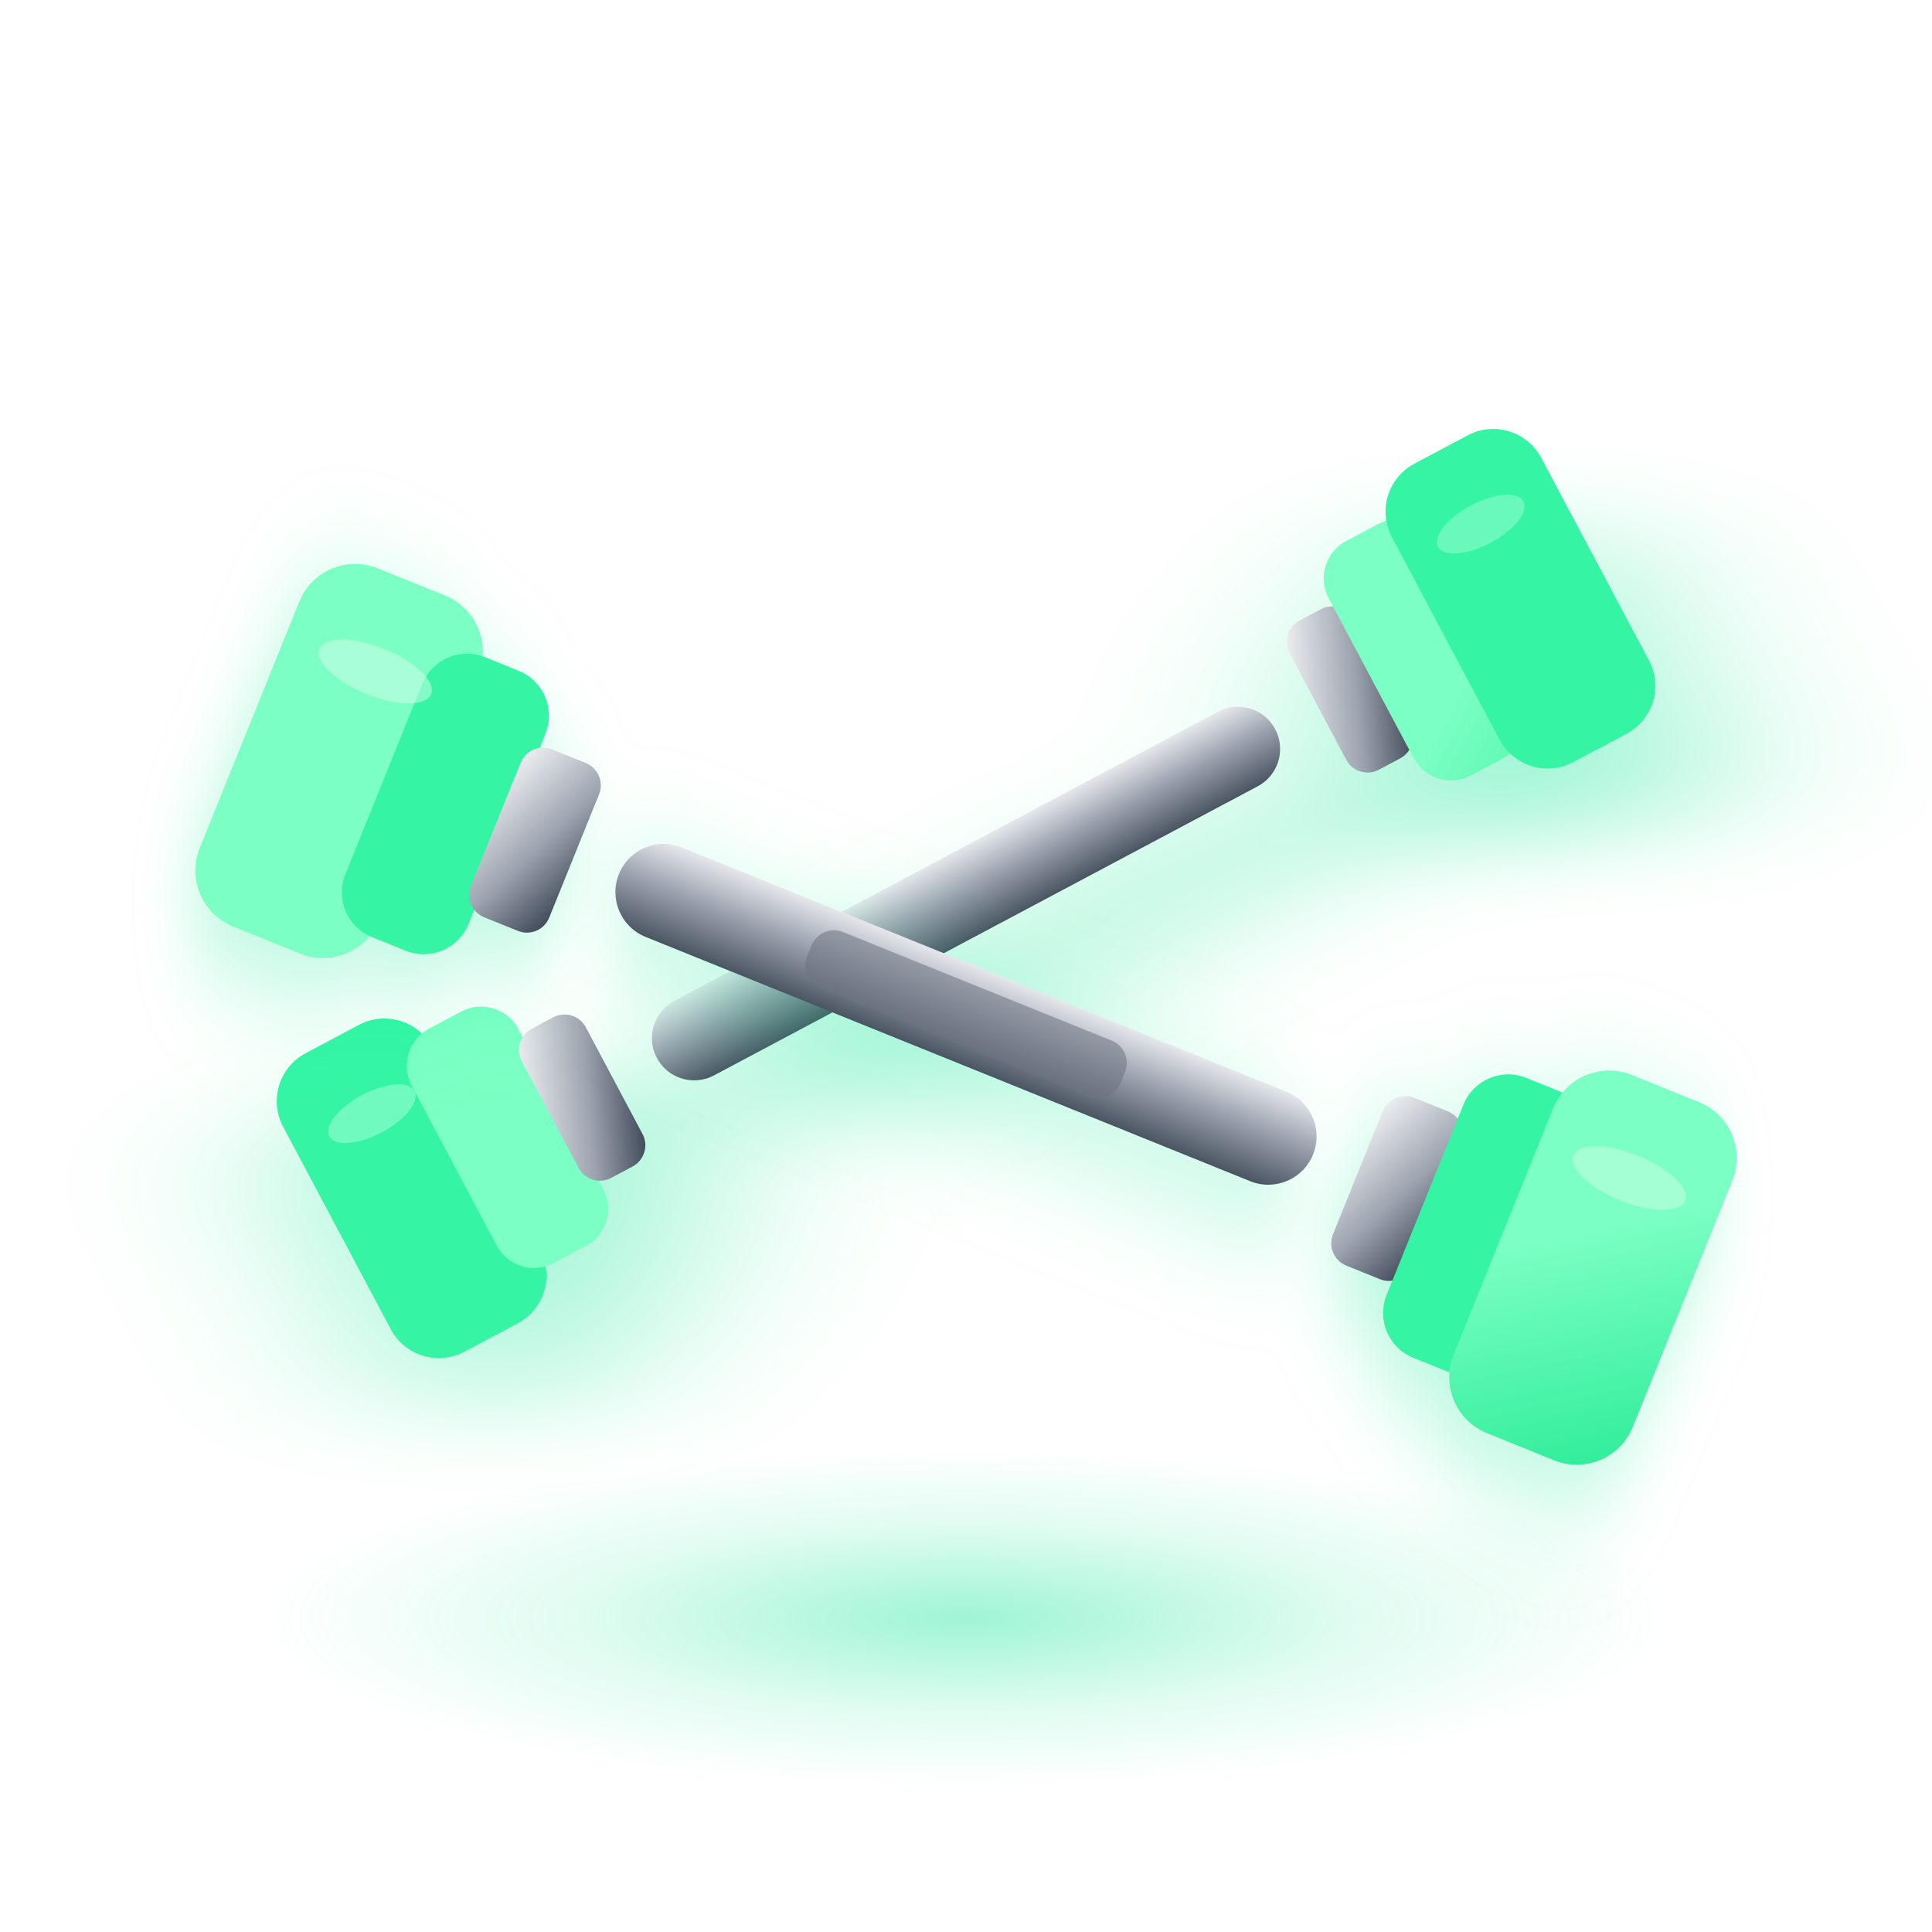
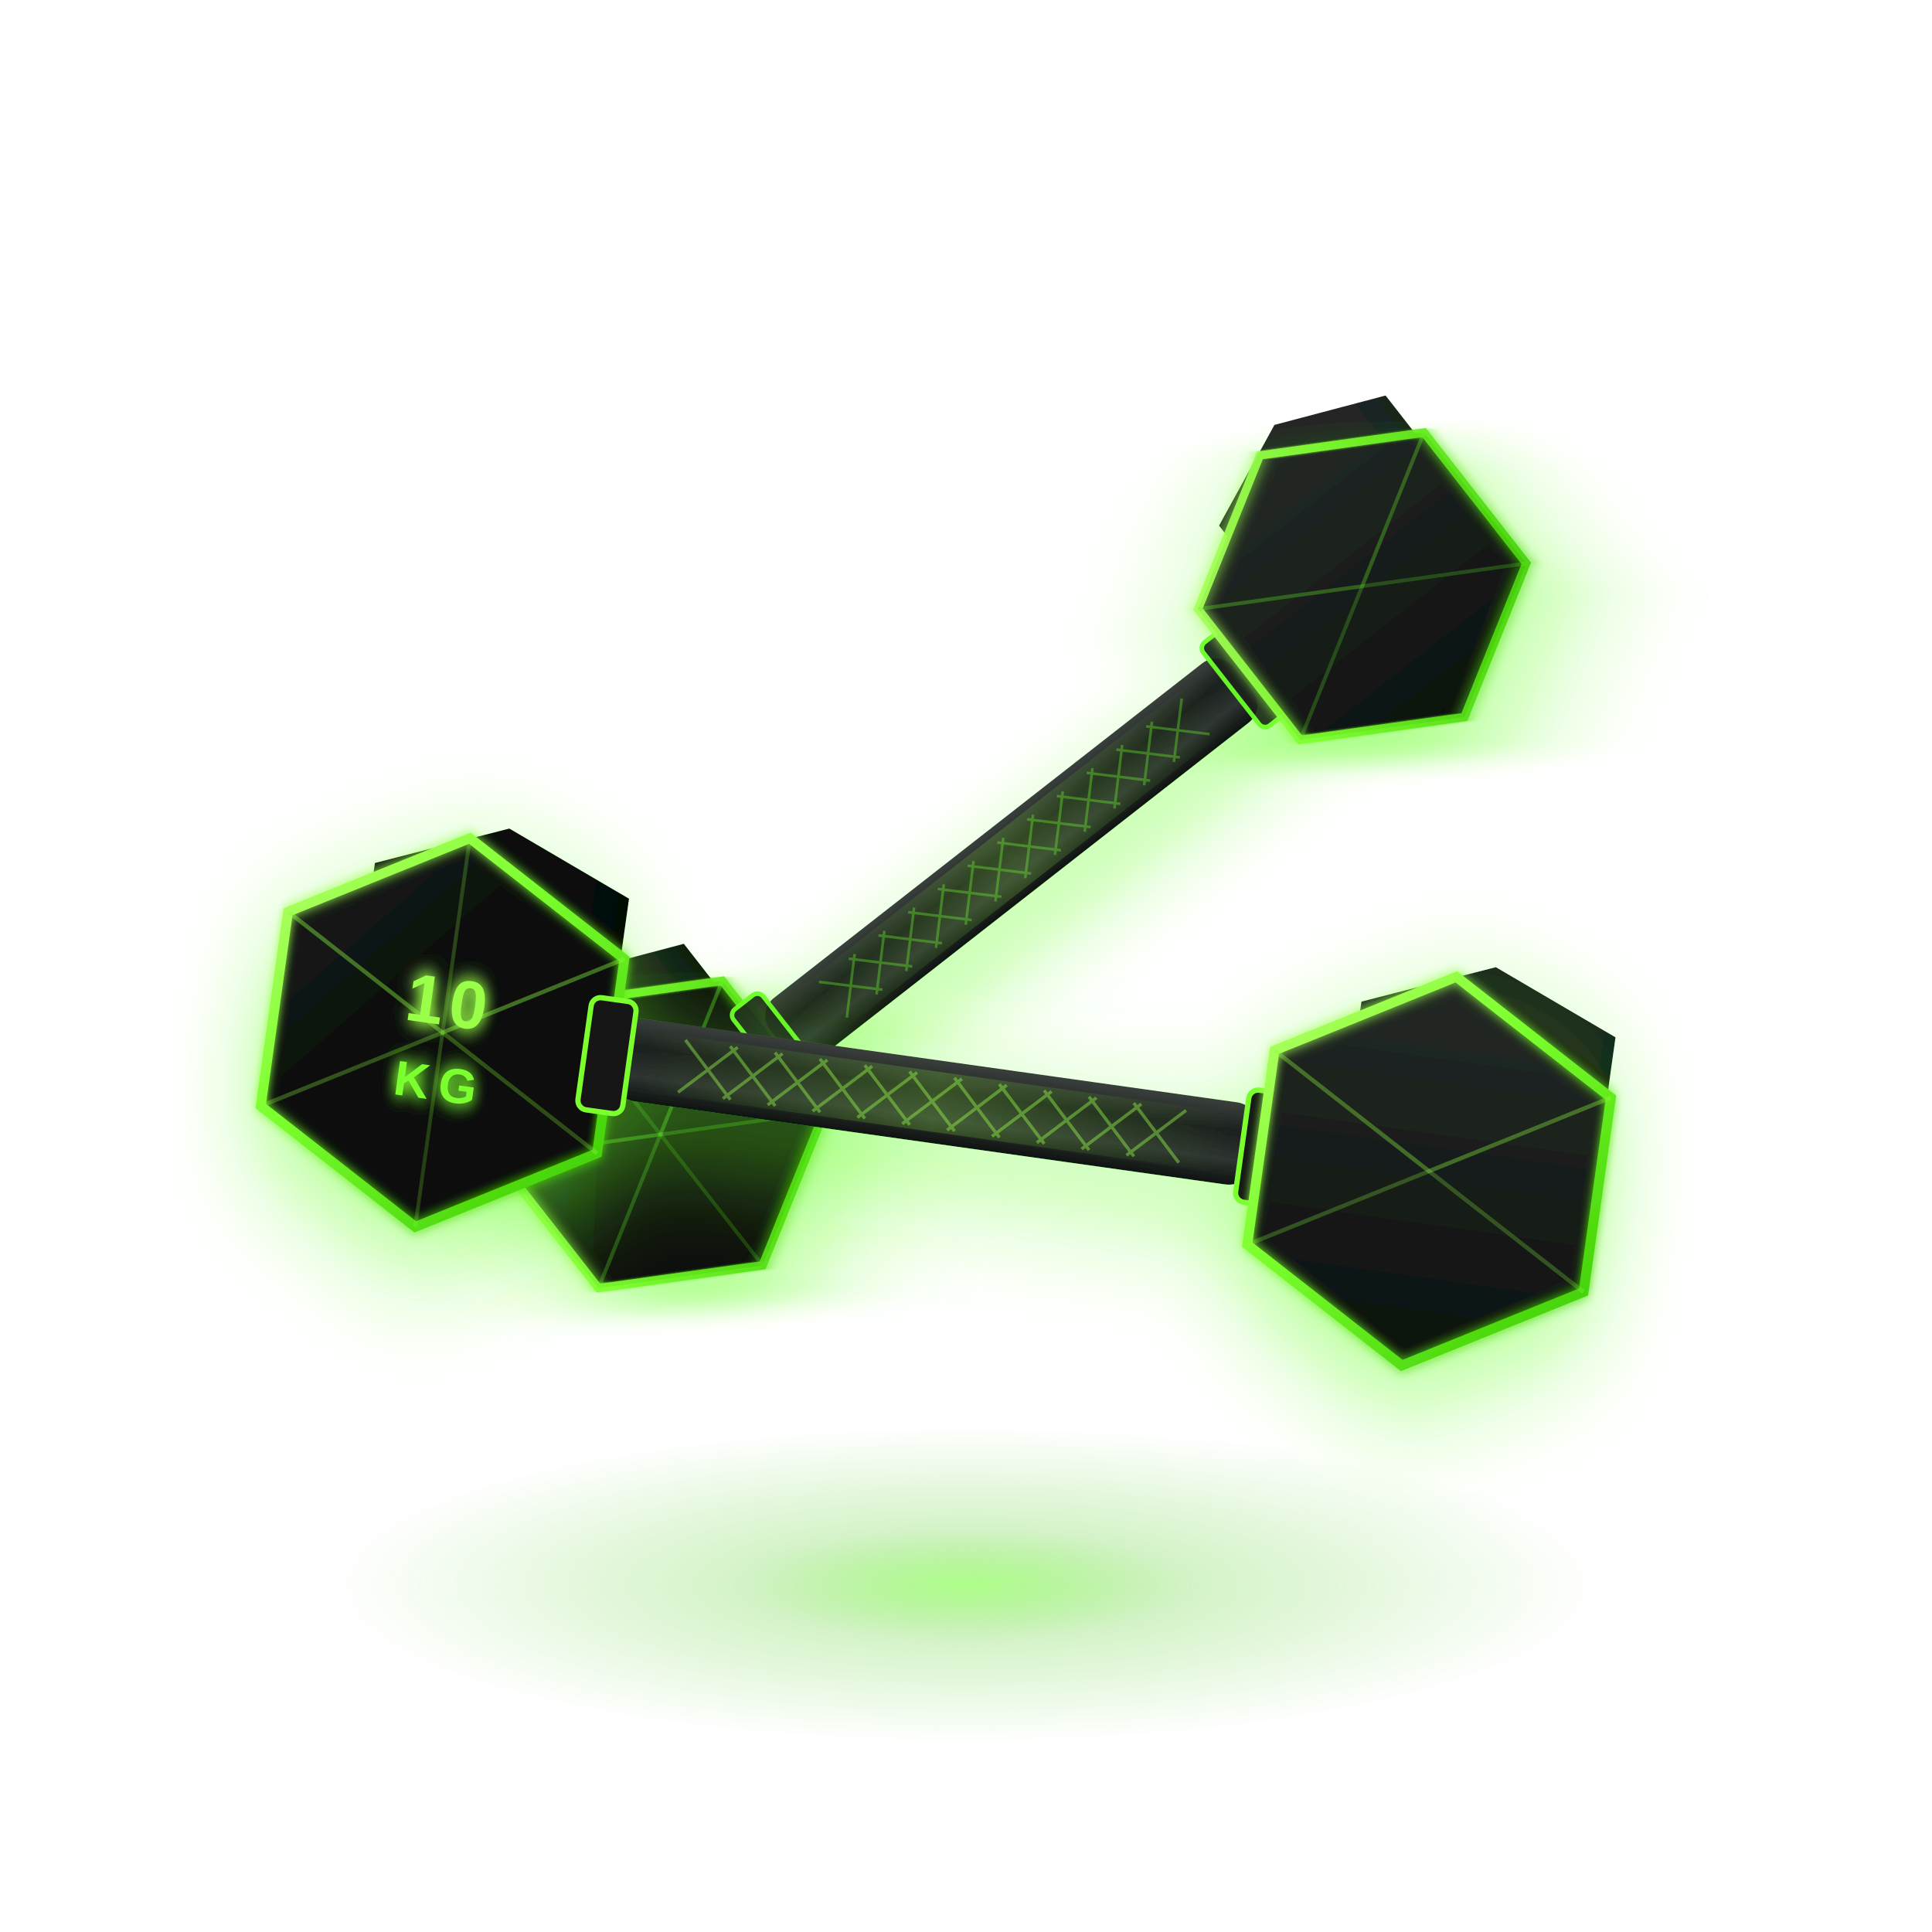
- <svg xmlns="http://www.w3.org/2000/svg" viewBox="0 0 320 320" fill="none" aria-hidden="true">
+ <svg xmlns="http://www.w3.org/2000/svg" viewBox="0 0 512 512" fill="none" aria-hidden="true">
  <defs>
-     <linearGradient id="dbPlateLite" x1="40" y1="40" x2="120" y2="160" gradientUnits="userSpaceOnUse">
-       <stop offset="0%" stop-color="#7CFFC4" />
-       <stop offset="35%" stop-color="#1AE88F" />
-       <stop offset="70%" stop-color="#00B86B" />
-       <stop offset="100%" stop-color="#046B3E" />
+     <linearGradient id="hexFace" x1="0" y1="0" x2="1" y2="1">
+       <stop offset="0%" stop-color="#1A1F1C" />
+       <stop offset="45%" stop-color="#0B0E0C" />
+       <stop offset="100%" stop-color="#050706" />
    </linearGradient>
-     <linearGradient id="dbPlateDeep" x1="200" y1="60" x2="280" y2="180" gradientUnits="userSpaceOnUse">
-       <stop offset="0%" stop-color="#34F5A5" />
-       <stop offset="40%" stop-color="#00C97B" />
-       <stop offset="100%" stop-color="#035C35" />
+     <linearGradient id="hexFaceLite" x1="0" y1="0" x2="0" y2="1">
+       <stop offset="0%" stop-color="#242A26" />
+       <stop offset="100%" stop-color="#0C100E" />
    </linearGradient>
-     <linearGradient id="dbBarMetal" x1="0" y1="0" x2="0" y2="1">
-       <stop offset="0%" stop-color="#E5E7EB" />
-       <stop offset="45%" stop-color="#9CA3AF" />
-       <stop offset="100%" stop-color="#4B5563" />
+     <linearGradient id="hexSide" x1="0" y1="0" x2="1" y2="0">
+       <stop offset="0%" stop-color="#101412" />
+       <stop offset="100%" stop-color="#050706" />
    </linearGradient>
-     <linearGradient id="dbCollar" x1="0" y1="0" x2="1" y2="1">
-       <stop offset="0%" stop-color="#F3F4F6" />
-       <stop offset="55%" stop-color="#9CA3AF" />
-       <stop offset="100%" stop-color="#374151" />
+     <linearGradient id="neonEdge" x1="0" y1="0" x2="1" y2="1">
+       <stop offset="0%" stop-color="#B8FF6A" />
+       <stop offset="40%" stop-color="#7CFF2E" />
+       <stop offset="100%" stop-color="#39C900" />
    </linearGradient>
-     <radialGradient id="dbFloorGlow" cx="50%" cy="50%" r="50%">
-       <stop offset="0%" stop-color="#00E58F" stop-opacity="0.38" />
-       <stop offset="55%" stop-color="#00E58F" stop-opacity="0.12" />
-       <stop offset="100%" stop-color="#00E58F" stop-opacity="0" />
+     <linearGradient id="barMetal" x1="0" y1="0" x2="0" y2="1">
+       <stop offset="0%" stop-color="#3A3F3C" />
+       <stop offset="35%" stop-color="#1C211E" />
+       <stop offset="70%" stop-color="#2E3431" />
+       <stop offset="100%" stop-color="#0E1210" />
+     </linearGradient>
+     <linearGradient id="knurlLite" x1="0" y1="0" x2="1" y2="0">
+       <stop offset="0%" stop-color="#7CFF2E" stop-opacity="0" />
+       <stop offset="50%" stop-color="#9AFF4A" stop-opacity="0.55" />
+       <stop offset="100%" stop-color="#7CFF2E" stop-opacity="0" />
+     </linearGradient>
+     <radialGradient id="floorGlow" cx="50%" cy="50%" r="50%">
+       <stop offset="0%" stop-color="#6BFF28" stop-opacity="0.55" />
+       <stop offset="35%" stop-color="#39C900" stop-opacity="0.22" />
+       <stop offset="100%" stop-color="#39C900" stop-opacity="0" />
    </radialGradient>
-     <filter id="dbSoftGlow" x="-35%" y="-35%" width="170%" height="170%">
-       <feDropShadow dx="0" dy="14" stdDeviation="16" flood-color="#00E58F" flood-opacity="0.42" />
+     <filter id="softGlow" x="-40%" y="-40%" width="180%" height="180%">
+       <feDropShadow dx="0" dy="10" stdDeviation="14" flood-color="#6BFF28" flood-opacity="0.55" />
    </filter>
-     <filter id="dbInnerSoft" x="-20%" y="-20%" width="140%" height="140%">
-       <feDropShadow dx="0" dy="6" stdDeviation="8" flood-color="#00E58F" flood-opacity="0.28" />
+     <filter id="textGlow" x="-50%" y="-50%" width="200%" height="200%">
+       <feGaussianBlur stdDeviation="2.2" result="b" />
+       <feMerge>
+         <feMergeNode in="b" />
+         <feMergeNode in="b" />
+         <feMergeNode in="SourceGraphic" />
+       </feMerge>
+     </filter>
+     <filter id="edgeBloom" x="-30%" y="-30%" width="160%" height="160%">
+       <feGaussianBlur stdDeviation="1.4" result="blur" />
+       <feMerge>
+         <feMergeNode in="blur" />
+         <feMergeNode in="SourceGraphic" />
+       </feMerge>
    </filter>
  </defs>
-   <ellipse cx="160" cy="268" rx="118" ry="28" fill="url(#dbFloorGlow)" />
-   <g filter="url(#dbSoftGlow)" transform="translate(160 148) rotate(-28)">
-     <rect x="-58" y="-7" width="116" height="14" rx="7" fill="url(#dbBarMetal)" />
-     <rect x="-118" y="-28" width="28" height="56" rx="9" fill="url(#dbPlateDeep)" />
-     <rect x="-96" y="-22" width="20" height="44" rx="7" fill="url(#dbPlateLite)" />
-     <rect x="-78" y="-14" width="12" height="28" rx="4" fill="url(#dbCollar)" />
-     <rect x="66" y="-14" width="12" height="28" rx="4" fill="url(#dbCollar)" />
-     <rect x="76" y="-22" width="20" height="44" rx="7" fill="url(#dbPlateLite)" />
-     <rect x="90" y="-28" width="28" height="56" rx="9" fill="url(#dbPlateDeep)" />
-     <ellipse cx="-104" cy="-14" rx="8" ry="3.5" fill="#B8FFE0" opacity="0.45" />
-     <ellipse cx="104" cy="-14" rx="8" ry="3.5" fill="#B8FFE0" opacity="0.4" />
+   <ellipse cx="256" cy="420" rx="168" ry="42" fill="url(#floorGlow)" />
+   <g filter="url(#softGlow)" transform="translate(268 228) rotate(-38)">
+     <g transform="translate(-118 0)">
+       <path d="M-20 -36 L8 -48 L36 -36 L36 20 L8 32 L-20 20 Z" fill="url(#hexSide)" opacity="0.95" />
+       <path d="M0 -44 L38 -22 L38 22 L0 44 L-38 22 L-38 -22 Z" fill="url(#hexFace)" />
+       <path d="M0 -44 L38 -22 L38 22 L0 44 L-38 22 L-38 -22 Z" stroke="url(#neonEdge)" stroke-width="2.2" fill="none" filter="url(#edgeBloom)" opacity="0.95" />
+       <path d="M-38 -22 L0 0 L38 -22" stroke="#6BFF28" stroke-width="1" opacity="0.35" />
+       <path d="M-38 22 L0 0 L38 22" stroke="#6BFF28" stroke-width="1" opacity="0.25" />
+       <path d="M0 -44 L0 44" stroke="#6BFF28" stroke-width="1" opacity="0.2" />
+     </g>
+     <g>
+       <rect x="-78" y="-10" width="156" height="20" rx="6" fill="url(#barMetal)" />
+       <g stroke="#6BFF28" stroke-width="0.7" opacity="0.35">
+         <line x1="-60" y1="-6" x2="-48" y2="6" />
+         <line x1="-50" y1="-6" x2="-38" y2="6" />
+         <line x1="-40" y1="-6" x2="-28" y2="6" />
+         <line x1="-30" y1="-6" x2="-18" y2="6" />
+         <line x1="-20" y1="-6" x2="-8" y2="6" />
+         <line x1="-10" y1="-6" x2="2" y2="6" />
+         <line x1="0" y1="-6" x2="12" y2="6" />
+         <line x1="10" y1="-6" x2="22" y2="6" />
+         <line x1="20" y1="-6" x2="32" y2="6" />
+         <line x1="30" y1="-6" x2="42" y2="6" />
+         <line x1="40" y1="-6" x2="52" y2="6" />
+         <line x1="50" y1="-6" x2="62" y2="6" />
+         <line x1="-48" y1="-6" x2="-60" y2="6" />
+         <line x1="-38" y1="-6" x2="-50" y2="6" />
+         <line x1="-28" y1="-6" x2="-40" y2="6" />
+         <line x1="-18" y1="-6" x2="-30" y2="6" />
+         <line x1="-8" y1="-6" x2="-20" y2="6" />
+         <line x1="2" y1="-6" x2="-10" y2="6" />
+         <line x1="12" y1="-6" x2="0" y2="6" />
+         <line x1="22" y1="-6" x2="10" y2="6" />
+         <line x1="32" y1="-6" x2="20" y2="6" />
+         <line x1="42" y1="-6" x2="30" y2="6" />
+         <line x1="52" y1="-6" x2="40" y2="6" />
+         <line x1="62" y1="-6" x2="50" y2="6" />
+       </g>
+       <rect x="-70" y="-8" width="140" height="16" rx="4" fill="url(#knurlLite)" opacity="0.35" />
+       <rect x="-84" y="-14" width="10" height="28" rx="2" fill="#1A1F1C" stroke="#6BFF28" stroke-width="1.2" opacity="0.95" />
+       <rect x="74" y="-14" width="10" height="28" rx="2" fill="#1A1F1C" stroke="#6BFF28" stroke-width="1.2" opacity="0.95" />
+     </g>
+     <g transform="translate(118 0)">
+       <path d="M-20 -36 L8 -48 L36 -36 L36 20 L8 32 L-20 20 Z" fill="url(#hexSide)" opacity="0.9" />
+       <path d="M0 -44 L38 -22 L38 22 L0 44 L-38 22 L-38 -22 Z" fill="url(#hexFaceLite)" />
+       <path d="M0 -44 L38 -22 L38 22 L0 44 L-38 22 L-38 -22 Z" stroke="url(#neonEdge)" stroke-width="2.2" fill="none" filter="url(#edgeBloom)" opacity="0.95" />
+       <path d="M-38 -22 L0 0 L38 -22" stroke="#6BFF28" stroke-width="1" opacity="0.3" />
+       <path d="M-38 22 L0 0 L38 22" stroke="#6BFF28" stroke-width="1" opacity="0.22" />
+     </g>
  </g>
-   <g filter="url(#dbInnerSoft)" transform="translate(160 168) rotate(22)">
-     <rect x="-62" y="-8" width="124" height="16" rx="8" fill="url(#dbBarMetal)" />
-     <rect x="-28" y="-5" width="56" height="10" rx="4" fill="#6B7280" opacity="0.55" />
-     <rect x="-128" y="-32" width="32" height="64" rx="10" fill="url(#dbPlateLite)" />
-     <rect x="-104" y="-25" width="22" height="50" rx="8" fill="url(#dbPlateDeep)" />
-     <rect x="-84" y="-15" width="14" height="30" rx="4" fill="url(#dbCollar)" />
-     <rect x="70" y="-15" width="14" height="30" rx="4" fill="url(#dbCollar)" />
-     <rect x="82" y="-25" width="22" height="50" rx="8" fill="url(#dbPlateDeep)" />
-     <rect x="96" y="-32" width="32" height="64" rx="10" fill="url(#dbPlateLite)" />
-     <ellipse cx="-112" cy="-16" rx="10" ry="4" fill="#D4FFE9" opacity="0.5" />
-     <ellipse cx="112" cy="-16" rx="10" ry="4" fill="#D4FFE9" opacity="0.45" />
+   <g filter="url(#softGlow)" transform="translate(248 292) rotate(8)">
+     <g transform="translate(-132 0)">
+       <path d="M-24 -42 L10 -56 L44 -42 L44 24 L10 38 L-24 24 Z" fill="url(#hexSide)" />
+       <path d="M0 -52 L45 -26 L45 26 L0 52 L-45 26 L-45 -26 Z" fill="url(#hexFace)" />
+       <path d="M0 -52 L45 -26 L45 26 L0 52 L-45 26 L-45 -26 Z" stroke="url(#neonEdge)" stroke-width="2.6" fill="none" filter="url(#edgeBloom)" />
+       <path d="M-45 -26 L0 0 L45 -26" stroke="#8FFF40" stroke-width="1.1" opacity="0.4" />
+       <path d="M-45 26 L0 0 L45 26" stroke="#8FFF40" stroke-width="1.1" opacity="0.28" />
+       <path d="M0 -52 L0 52" stroke="#8FFF40" stroke-width="1" opacity="0.22" />
+       <g filter="url(#textGlow)" text-anchor="middle" font-family="Segoe UI, Arial, Helvetica, sans-serif" font-weight="800">
+         <text x="0" y="-2" fill="#9AFF4A" font-size="18" letter-spacing="1.5">10</text>
+         <text x="0" y="18" fill="#7CFF2E" font-size="13" letter-spacing="2.5">KG</text>
+       </g>
+     </g>
+     <g>
+       <rect x="-86" y="-11" width="172" height="22" rx="7" fill="url(#barMetal)" />
+       <g stroke="#9AFF4A" stroke-width="0.85" opacity="0.42">
+         <line x1="-68" y1="-7" x2="-54" y2="7" />
+         <line x1="-56" y1="-7" x2="-42" y2="7" />
+         <line x1="-44" y1="-7" x2="-30" y2="7" />
+         <line x1="-32" y1="-7" x2="-18" y2="7" />
+         <line x1="-20" y1="-7" x2="-6" y2="7" />
+         <line x1="-8" y1="-7" x2="6" y2="7" />
+         <line x1="4" y1="-7" x2="18" y2="7" />
+         <line x1="16" y1="-7" x2="30" y2="7" />
+         <line x1="28" y1="-7" x2="42" y2="7" />
+         <line x1="40" y1="-7" x2="54" y2="7" />
+         <line x1="52" y1="-7" x2="66" y2="7" />
+         <line x1="-54" y1="-7" x2="-68" y2="7" />
+         <line x1="-42" y1="-7" x2="-56" y2="7" />
+         <line x1="-30" y1="-7" x2="-44" y2="7" />
+         <line x1="-18" y1="-7" x2="-32" y2="7" />
+         <line x1="-6" y1="-7" x2="-20" y2="7" />
+         <line x1="6" y1="-7" x2="-8" y2="7" />
+         <line x1="18" y1="-7" x2="4" y2="7" />
+         <line x1="30" y1="-7" x2="16" y2="7" />
+         <line x1="42" y1="-7" x2="28" y2="7" />
+         <line x1="54" y1="-7" x2="40" y2="7" />
+         <line x1="66" y1="-7" x2="52" y2="7" />
+       </g>
+       <rect x="-78" y="-8" width="156" height="16" rx="5" fill="url(#knurlLite)" opacity="0.4" />
+       <rect x="-94" y="-15" width="12" height="30" rx="2.5" fill="#141816" stroke="#7CFF2E" stroke-width="1.4" />
+       <rect x="82" y="-15" width="12" height="30" rx="2.5" fill="#141816" stroke="#7CFF2E" stroke-width="1.4" />
+     </g>
+     <g transform="translate(132 0)">
+       <path d="M-24 -42 L10 -56 L44 -42 L44 24 L10 38 L-24 24 Z" fill="url(#hexSide)" opacity="0.92" />
+       <path d="M0 -52 L45 -26 L45 26 L0 52 L-45 26 L-45 -26 Z" fill="url(#hexFaceLite)" />
+       <path d="M0 -52 L45 -26 L45 26 L0 52 L-45 26 L-45 -26 Z" stroke="url(#neonEdge)" stroke-width="2.6" fill="none" filter="url(#edgeBloom)" />
+       <path d="M-45 -26 L0 0 L45 -26" stroke="#8FFF40" stroke-width="1.1" opacity="0.35" />
+       <path d="M-45 26 L0 0 L45 26" stroke="#8FFF40" stroke-width="1.1" opacity="0.25" />
+     </g>
  </g>
</svg>
